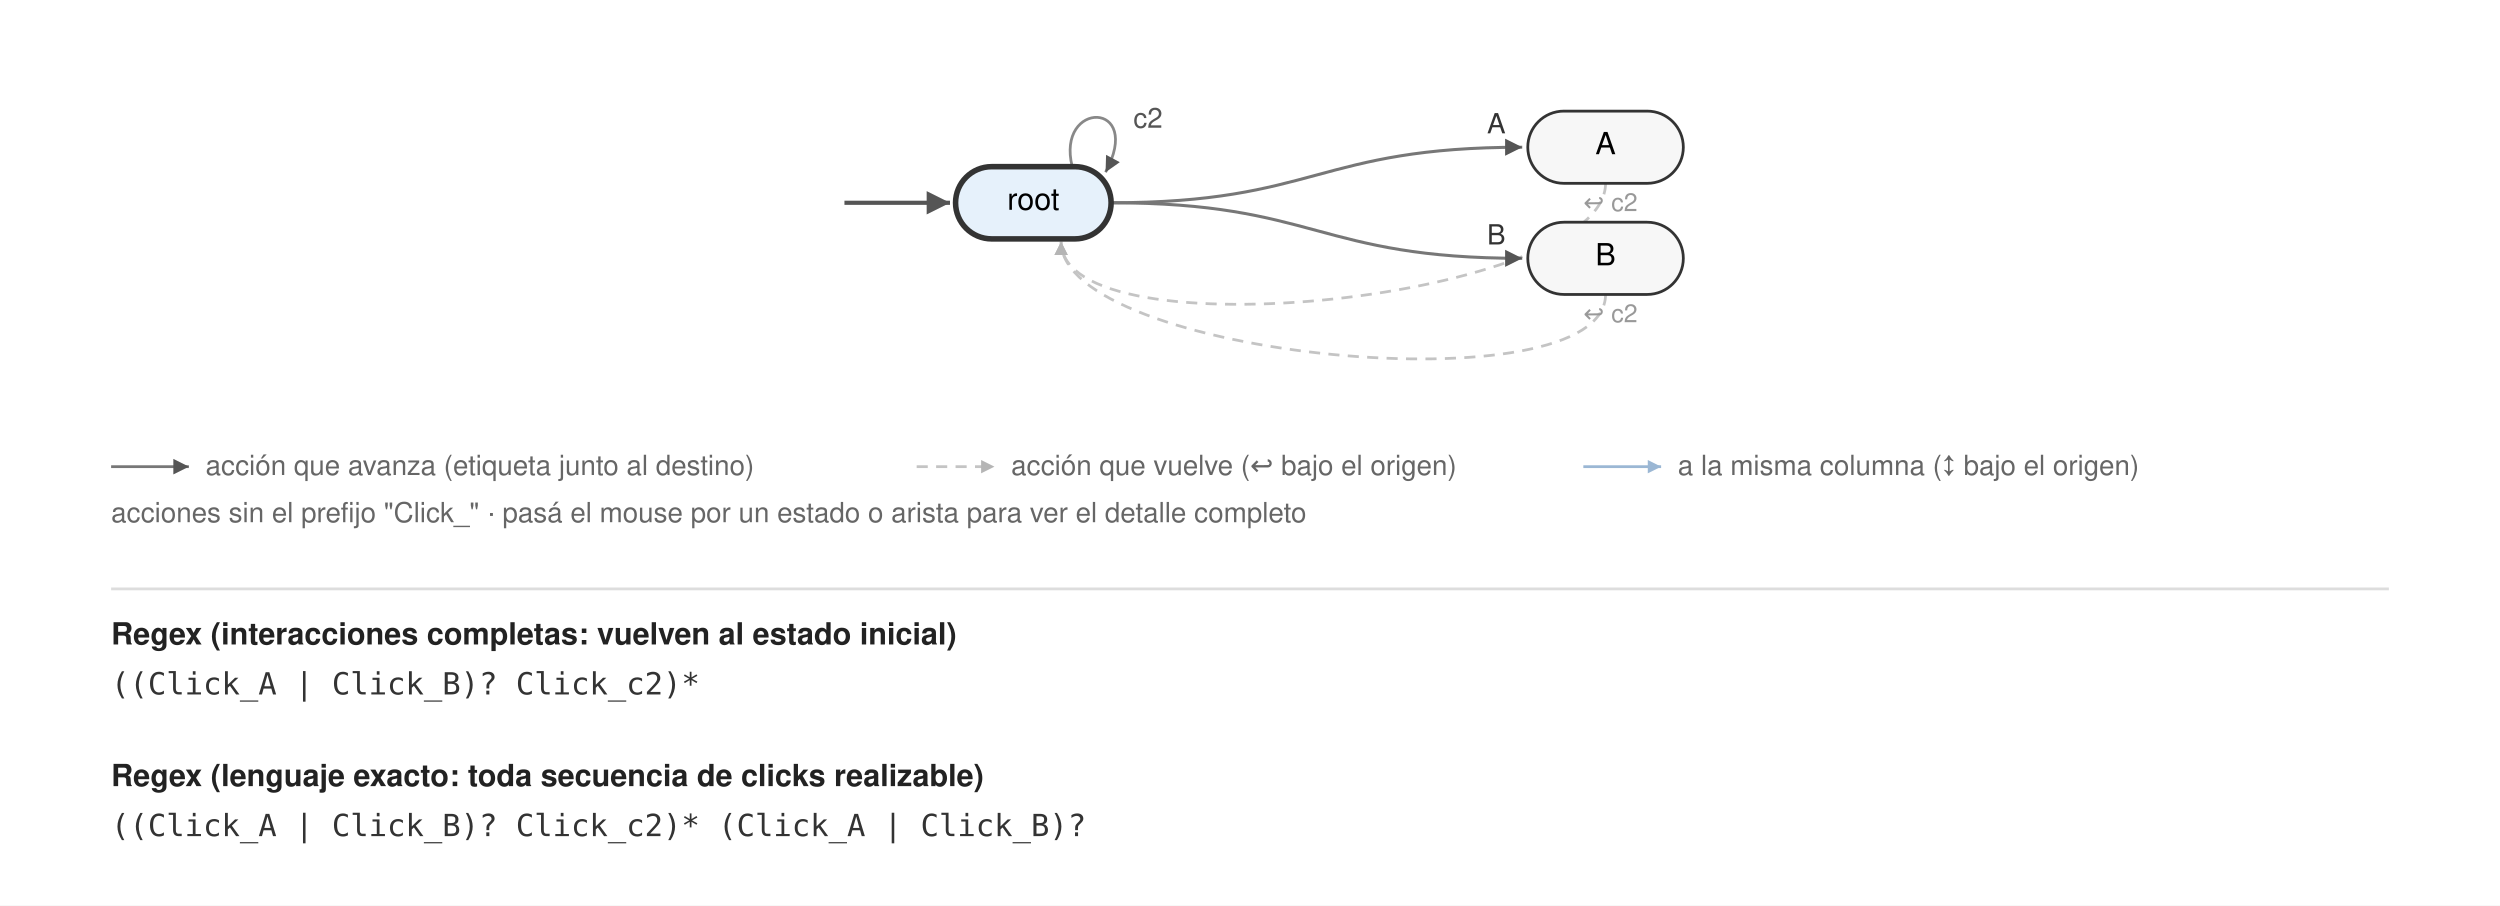
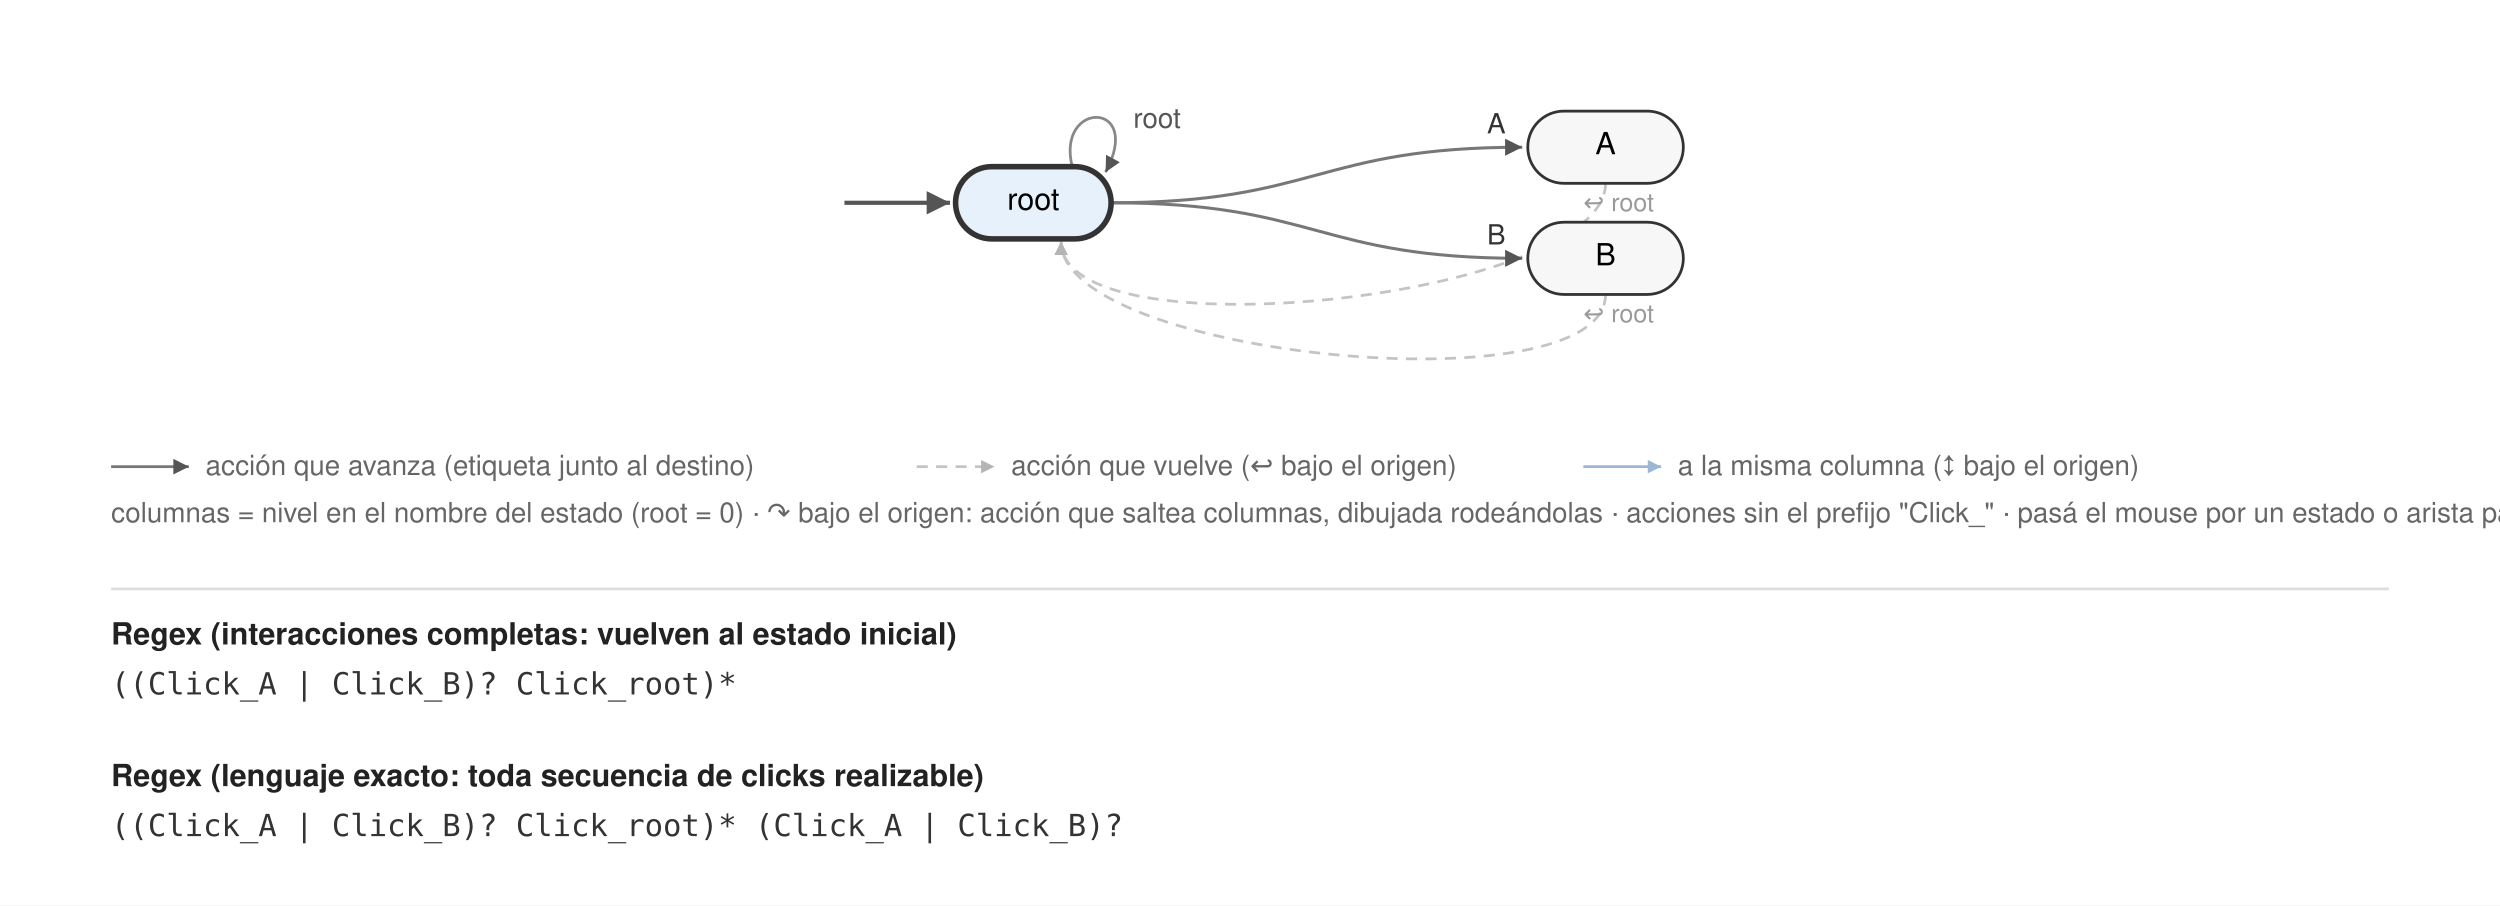
<svg xmlns="http://www.w3.org/2000/svg" width="900" height="326" viewBox="0 0 900 326" font-family="Helvetica, Arial, sans-serif" font-size="11">
  <defs>
    <marker id="arrow" viewBox="0 0 10 10" refX="9" refY="5" markerWidth="7" markerHeight="7" orient="auto-start-reverse">
      <path d="M1,1 L9,5 L1,9 Z" fill="#555" />
    </marker>
    <marker id="arrow-back" viewBox="0 0 10 10" refX="9" refY="5" markerWidth="6" markerHeight="6" orient="auto-start-reverse">
      <path d="M1,1 L9,5 L1,9 Z" fill="#b5b5b5" />
    </marker>
    <marker id="arrow-side" viewBox="0 0 10 10" refX="9" refY="5" markerWidth="6" markerHeight="6" orient="auto-start-reverse">
      <path d="M1,1 L9,5 L1,9 Z" fill="#9bb7d4" />
    </marker>
    <marker id="arrow-hl" viewBox="0 0 10 10" refX="9" refY="5" markerWidth="7" markerHeight="7" orient="auto-start-reverse">
      <path d="M1,1 L9,5 L1,9 Z" fill="#d33" />
    </marker>
  </defs>
  <rect width="900" height="326" fill="white" />
  <g class="back-edges">
    <path d="M 386,60 C 380,36 412,36 398,62" fill="none" stroke="#888" stroke-width="1" marker-end="url(#arrow)" />
    <path d="M 578,66 C 578,107.52 382,128.52 382,87" fill="none" stroke="#c4c4c4" stroke-width="1" stroke-dasharray="4 3" marker-end="url(#arrow-back)" />
    <path d="M 578,106 C 578,147.52 382,128.52 382,87" fill="none" stroke="#c4c4c4" stroke-width="1" stroke-dasharray="4 3" marker-end="url(#arrow-back)" />
  </g>
  <g class="forward-edges">
    <path d="M 400,73 C 474,73 474,53 548,53" fill="none" stroke="#777" stroke-width="1.1" marker-end="url(#arrow)" />
    <path d="M 400,73 C 474,73 474,93 548,93" fill="none" stroke="#777" stroke-width="1.1" marker-end="url(#arrow)" />
  </g>
  <line x1="304" y1="73" x2="342" y2="73" stroke="#555" stroke-width="1.5" marker-end="url(#arrow)" />
  <g class="states">
    <g>
      <rect x="344" y="60" width="56" height="26" rx="13" fill="#e6f1fb" stroke="#333" stroke-width="2" />
      <text x="372" y="73" text-anchor="middle" dominant-baseline="central">root</text>
    </g>
    <g>
      <rect x="550" y="40" width="56" height="26" rx="13" fill="#f7f7f7" stroke="#333" stroke-width="1" />
      <text x="578" y="53" text-anchor="middle" dominant-baseline="central">A</text>
    </g>
    <g>
      <rect x="550" y="80" width="56" height="26" rx="13" fill="#f7f7f7" stroke="#333" stroke-width="1" />
      <text x="578" y="93" text-anchor="middle" dominant-baseline="central">B</text>
    </g>
  </g>
  <g class="labels">
-     <text x="408" y="46" font-size="10" fill="#555">c2</text>
+     <text x="408" y="46" font-size="10" fill="#555">root</text>
    <text x="542" y="48" text-anchor="end" font-size="10" fill="#333">A</text>
    <text x="542" y="88" text-anchor="end" font-size="10" fill="#333">B</text>
    <text x="570" y="76" font-size="9">
-       <tspan fill="#999">↩ c2</tspan>
+       <tspan fill="#999">↩ root</tspan>
    </text>
    <text x="570" y="116" font-size="9">
-       <tspan fill="#999">↩ c2</tspan>
+       <tspan fill="#999">↩ root</tspan>
    </text>
  </g>
  <g font-size="10" fill="#666">
    <line x1="40" y1="168" x2="68" y2="168" stroke="#777" marker-end="url(#arrow)" />
    <text x="74" y="171">acción que avanza (etiqueta junto al destino)</text>
    <line x1="330" y1="168" x2="358" y2="168" stroke="#c4c4c4" stroke-dasharray="4 3" marker-end="url(#arrow-back)" />
    <text x="364" y="171">acción que vuelve (↩ bajo el origen)</text>
    <line x1="570" y1="168" x2="598" y2="168" stroke="#9bb7d4" marker-end="url(#arrow-side)" />
    <text x="604" y="171">a la misma columna (↕ bajo el origen)</text>
-     <text x="40" y="188">acciones sin el prefijo "Click_" · pasá el mouse por un estado o arista para ver el detalle completo</text>
+     <text x="40" y="188">columnas = nivel en el nombre del estado (root = 0) · ↷ bajo el origen: acción que saltea columnas, dibujada rodeándolas · acciones sin el prefijo "Click_" · pasá el mouse por un estado o arista para ver el detalle completo</text>
  </g>
  <line x1="40" y1="212" x2="860" y2="212" stroke="#ddd" />
  <text x="40" y="232" font-weight="bold" fill="#222">Regex (interacciones completas: vuelven al estado inicial)</text>
  <text font-family="Consolas, Menlo, monospace" font-size="11" fill="#333">
-     <tspan x="40" y="250">((Click_A | Click_B)? Click_c2)*</tspan>
+     <tspan x="40" y="250">((Click_A | Click_B)? Click_root)*</tspan>
  </text>
  <text x="40" y="283" font-weight="bold" fill="#222">Regex (lenguaje exacto: toda secuencia de clicks realizable)</text>
  <text font-family="Consolas, Menlo, monospace" font-size="11" fill="#333">
-     <tspan x="40" y="301">((Click_A | Click_B)? Click_c2)* (Click_A | Click_B)?</tspan>
+     <tspan x="40" y="301">((Click_A | Click_B)? Click_root)* (Click_A | Click_B)?</tspan>
  </text>
</svg>
